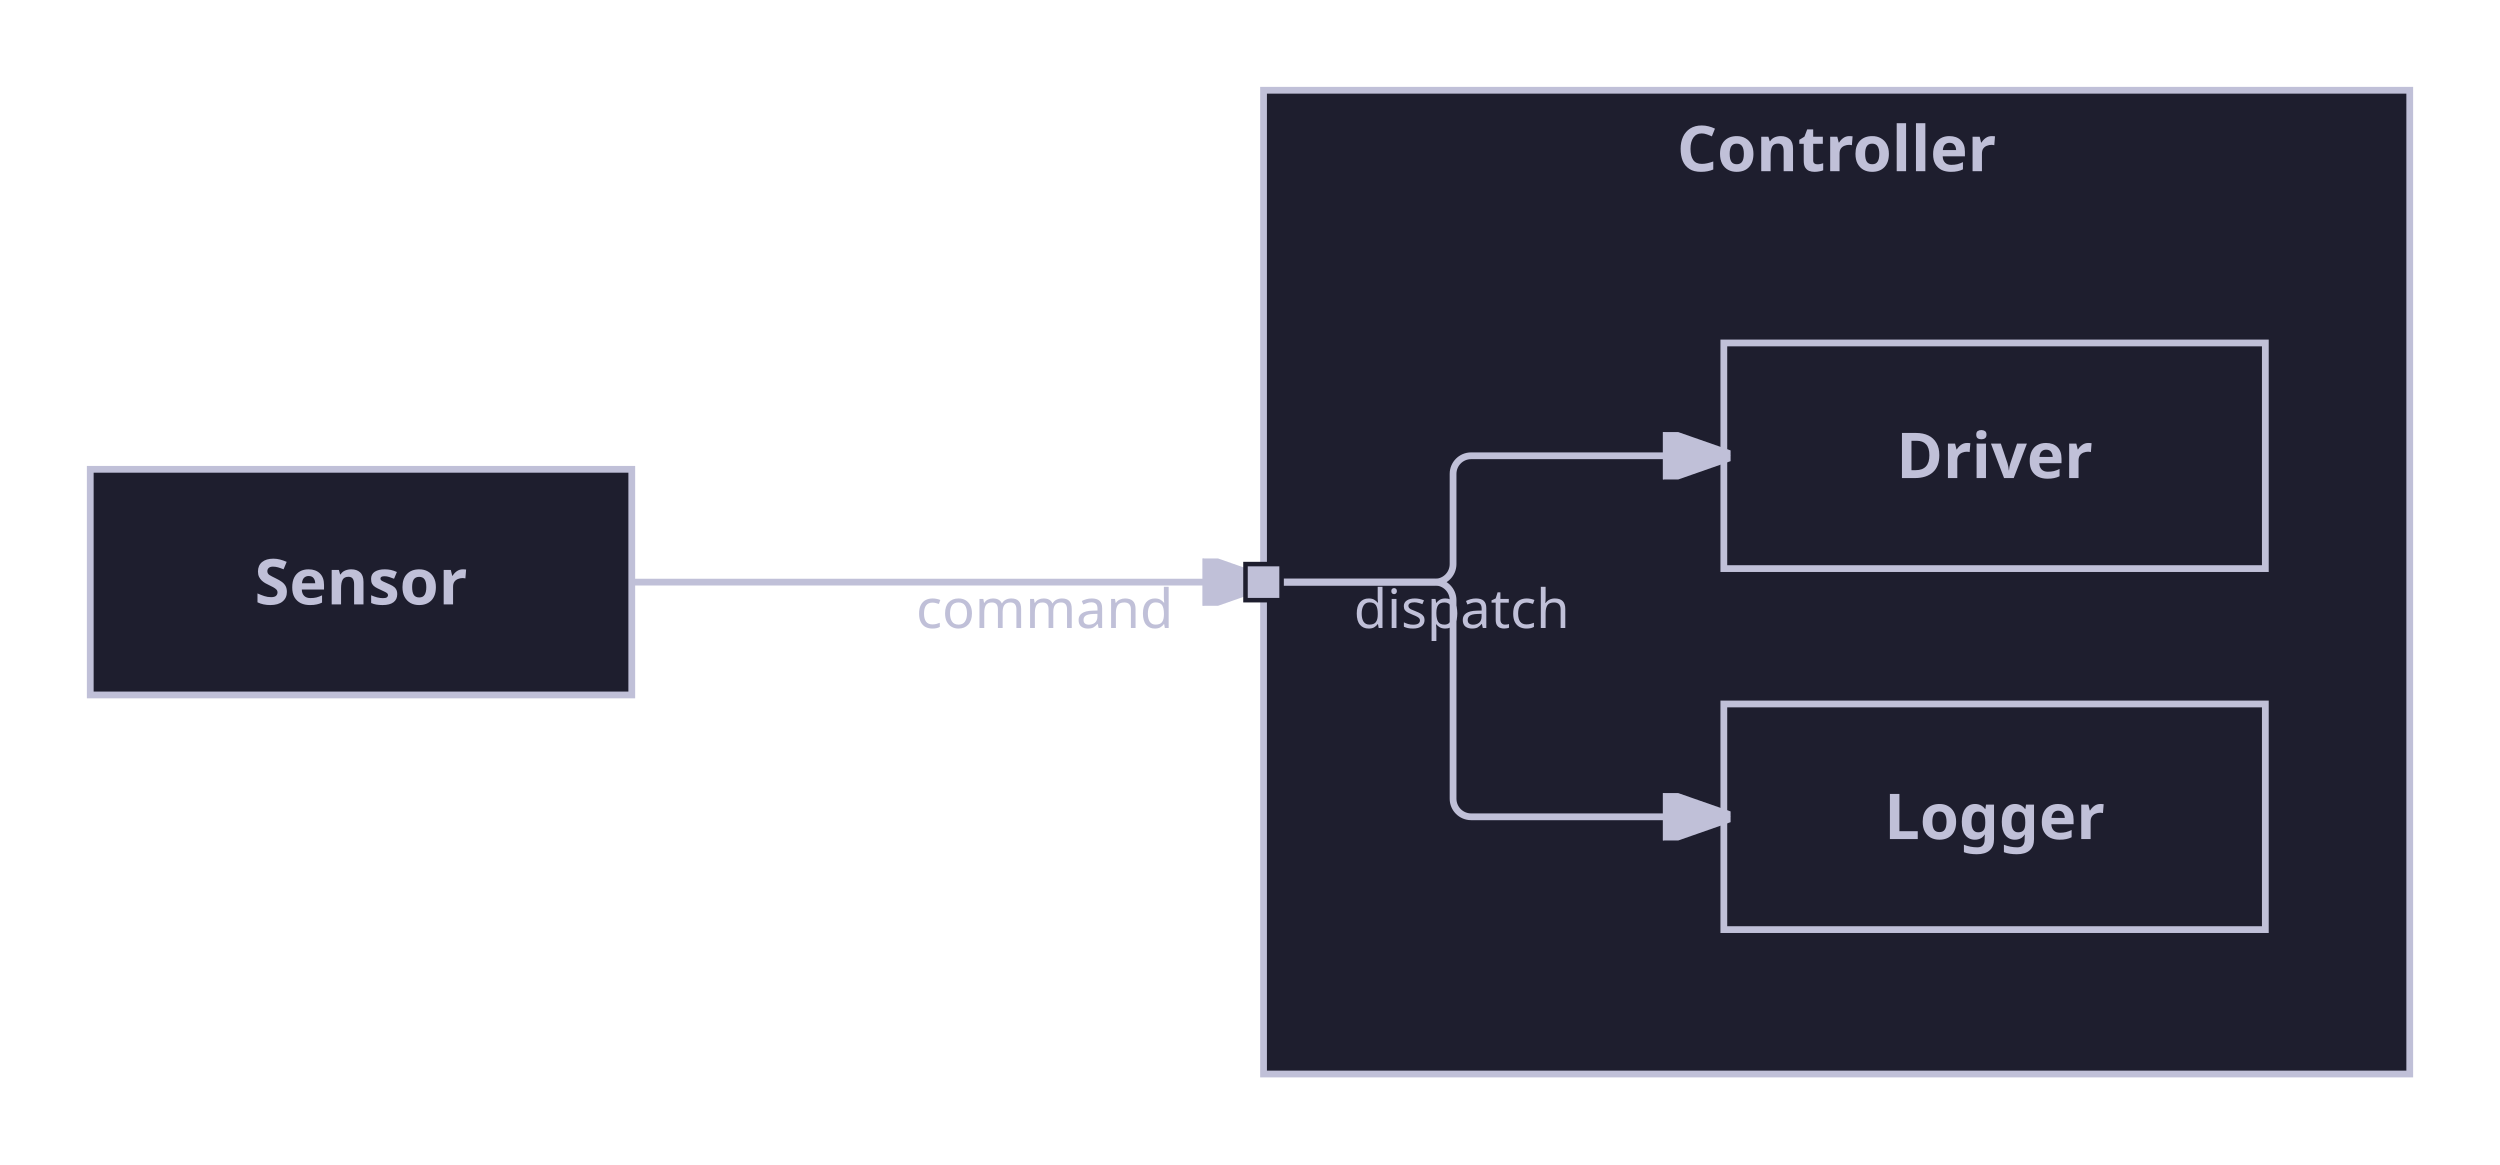
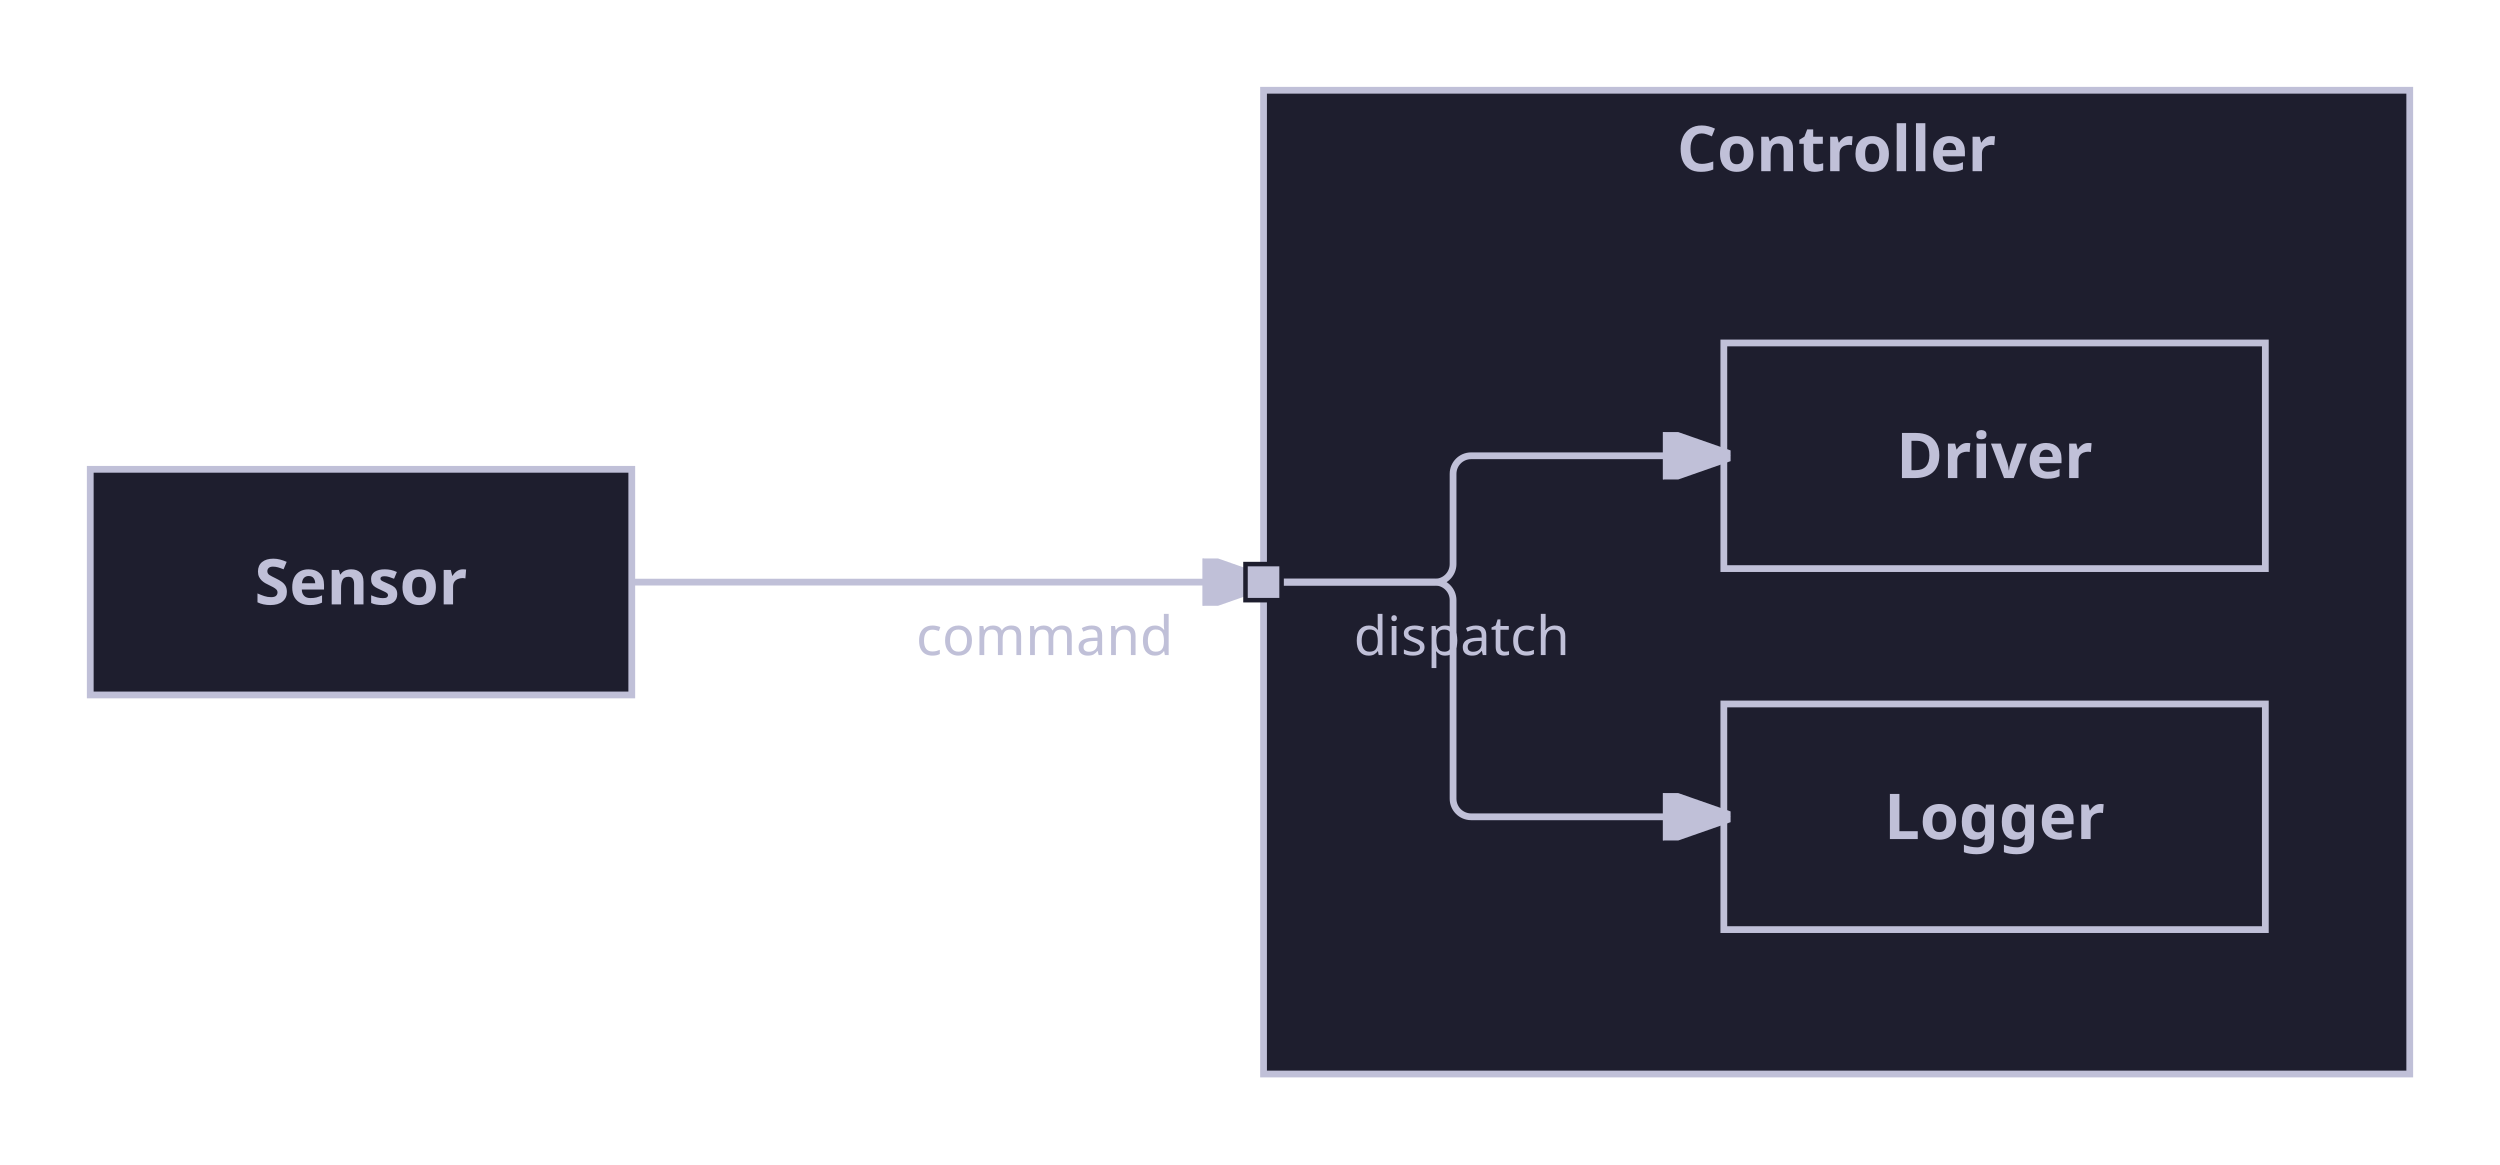
<svg xmlns="http://www.w3.org/2000/svg" width="554.00" height="258.00" viewBox="0 0 554.00 258.00">
  <defs>
    <marker id="line-end-open-chevron" markerWidth="10" markerHeight="7" refX="9" refY="3.5" orient="auto">
      <polyline points="0 0, 10 3.5, 0 7" fill="none" stroke="#C0C0D8" stroke-width="1.50" />
    </marker>
    <marker id="line-end-hollow-triangle" markerWidth="10" markerHeight="7" refX="9" refY="3.5" orient="auto">
      <polygon points="0 0, 10 3.5, 0 7" fill="#1E1E2E" stroke="#C0C0D8" stroke-width="1.50" />
    </marker>
    <marker id="line-end-filled-arrow" markerWidth="10" markerHeight="7" refX="9" refY="3.5" orient="auto">
      <polygon points="0 0, 10 3.5, 0 7" fill="#C0C0D8" stroke="#C0C0D8" stroke-width="1.50" />
    </marker>
    <marker id="line-end-hollow-triangle-crossbar" markerWidth="10" markerHeight="7" refX="9" refY="3.5" orient="auto">
      <polygon points="0 0, 10 3.5, 0 7" fill="#1E1E2E" stroke="#C0C0D8" stroke-width="1.50" />
      <line x1="7" y1="0" x2="7" y2="7" stroke="#C0C0D8" stroke-width="1.50" />
    </marker>
    <marker id="line-end-hollow-diamond" markerWidth="14" markerHeight="8" refX="13" refY="4" orient="auto">
      <polygon points="1 4, 7 0, 13 4, 7 8" fill="#1E1E2E" stroke="#C0C0D8" stroke-width="1.50" />
    </marker>
    <marker id="line-end-filled-diamond" markerWidth="14" markerHeight="8" refX="13" refY="4" orient="auto">
      <polygon points="1 4, 7 0, 13 4, 7 8" fill="#C0C0D8" stroke="#C0C0D8" stroke-width="1.50" />
    </marker>
    <marker id="line-end-circle" markerWidth="10" markerHeight="10" refX="9" refY="5" orient="auto">
      <circle cx="5" cy="5" r="4" fill="#1E1E2E" stroke="#C0C0D8" stroke-width="1.50" />
    </marker>
    <marker id="line-end-bar" markerWidth="4" markerHeight="12" refX="2" refY="6" orient="auto">
      <line x1="2" y1="0" x2="2" y2="12" stroke="#C0C0D8" stroke-width="1.50" />
    </marker>
    <filter id="label-bg" x="-0.05" y="-0.05" width="1.1" height="1.1">
      <feFlood flood-color="#1E1E2E" />
      <feComposite in="SourceGraphic" operator="over" />
    </filter>
  </defs>
  <rect x="20.00" y="104.00" width="120.00" height="50.00" fill="#1E1E2E" stroke="#C0C0D8" stroke-width="1.50" />
  <text x="80.00" y="129.00" font-family="Noto Sans, sans-serif" font-size="14.00" font-weight="bold" fill="#C0C0D8" text-anchor="middle" dominant-baseline="middle">Sensor</text>
  <rect x="280.00" y="20.00" width="254.00" height="218.00" fill="#1E1E2E" stroke="#C0C0D8" stroke-width="1.50" />
  <text x="407.00" y="33.00" font-family="Noto Sans, sans-serif" font-size="14.00" font-weight="bold" fill="#C0C0D8" text-anchor="middle" dominant-baseline="middle">Controller</text>
  <rect x="382.00" y="76.00" width="120.00" height="50.00" fill="#1E1E2E" stroke="#C0C0D8" stroke-width="1.50" />
  <text x="442.00" y="101.00" font-family="Noto Sans, sans-serif" font-size="14.00" font-weight="bold" fill="#C0C0D8" text-anchor="middle" dominant-baseline="middle">Driver</text>
  <rect x="382.00" y="156.00" width="120.00" height="50.00" fill="#1E1E2E" stroke="#C0C0D8" stroke-width="1.50" />
  <text x="442.00" y="181.00" font-family="Noto Sans, sans-serif" font-size="14.00" font-weight="bold" fill="#C0C0D8" text-anchor="middle" dominant-baseline="middle">Logger</text>
  <path d="M 280.00 129.00 L 312.00 129.00 L 318.00 129.00 A 4.00 4.00 0 0 0 322.00 125.00 L 322.00 105.00 A 4.00 4.00 0 0 1 326.00 101.00 L 382.00 101.00" fill="none" stroke="#C0C0D8" stroke-width="1.50" marker-end="url(#line-end-filled-arrow)" />
  <path d="M 280.00 129.00 L 312.00 129.00 L 318.00 129.00 A 4.00 4.00 0 0 1 322.00 133.00 L 322.00 177.00 A 4.00 4.00 0 0 0 326.00 181.00 L 382.00 181.00" fill="none" stroke="#C0C0D8" stroke-width="1.50" marker-end="url(#line-end-filled-arrow)" />
  <path d="M 140.00 129.00 L 210.00 129.00 L 280.00 129.00" fill="none" stroke="#C0C0D8" stroke-width="1.50" marker-end="url(#line-end-filled-arrow)" />
  <rect x="276.00" y="125.00" width="8.00" height="8.00" fill="#C0C0D8" stroke="#1E1E2E" stroke-width="1.00" />
-   <text x="300.00" y="135.00" font-family="Noto Sans, sans-serif" font-size="12.00" fill="#C0C0D8" text-anchor="start" dominant-baseline="middle">dispatch</text>
-   <text x="260.00" y="135.00" font-family="Noto Sans, sans-serif" font-size="12.00" fill="#C0C0D8" text-anchor="end" dominant-baseline="middle">command</text>
+   <text x="300.00" y="141.00" font-family="Noto Sans, sans-serif" font-size="12.00" fill="#C0C0D8" text-anchor="start" dominant-baseline="middle">dispatch</text>
+   <text x="260.00" y="141.00" font-family="Noto Sans, sans-serif" font-size="12.00" fill="#C0C0D8" text-anchor="end" dominant-baseline="middle">command</text>
</svg>
